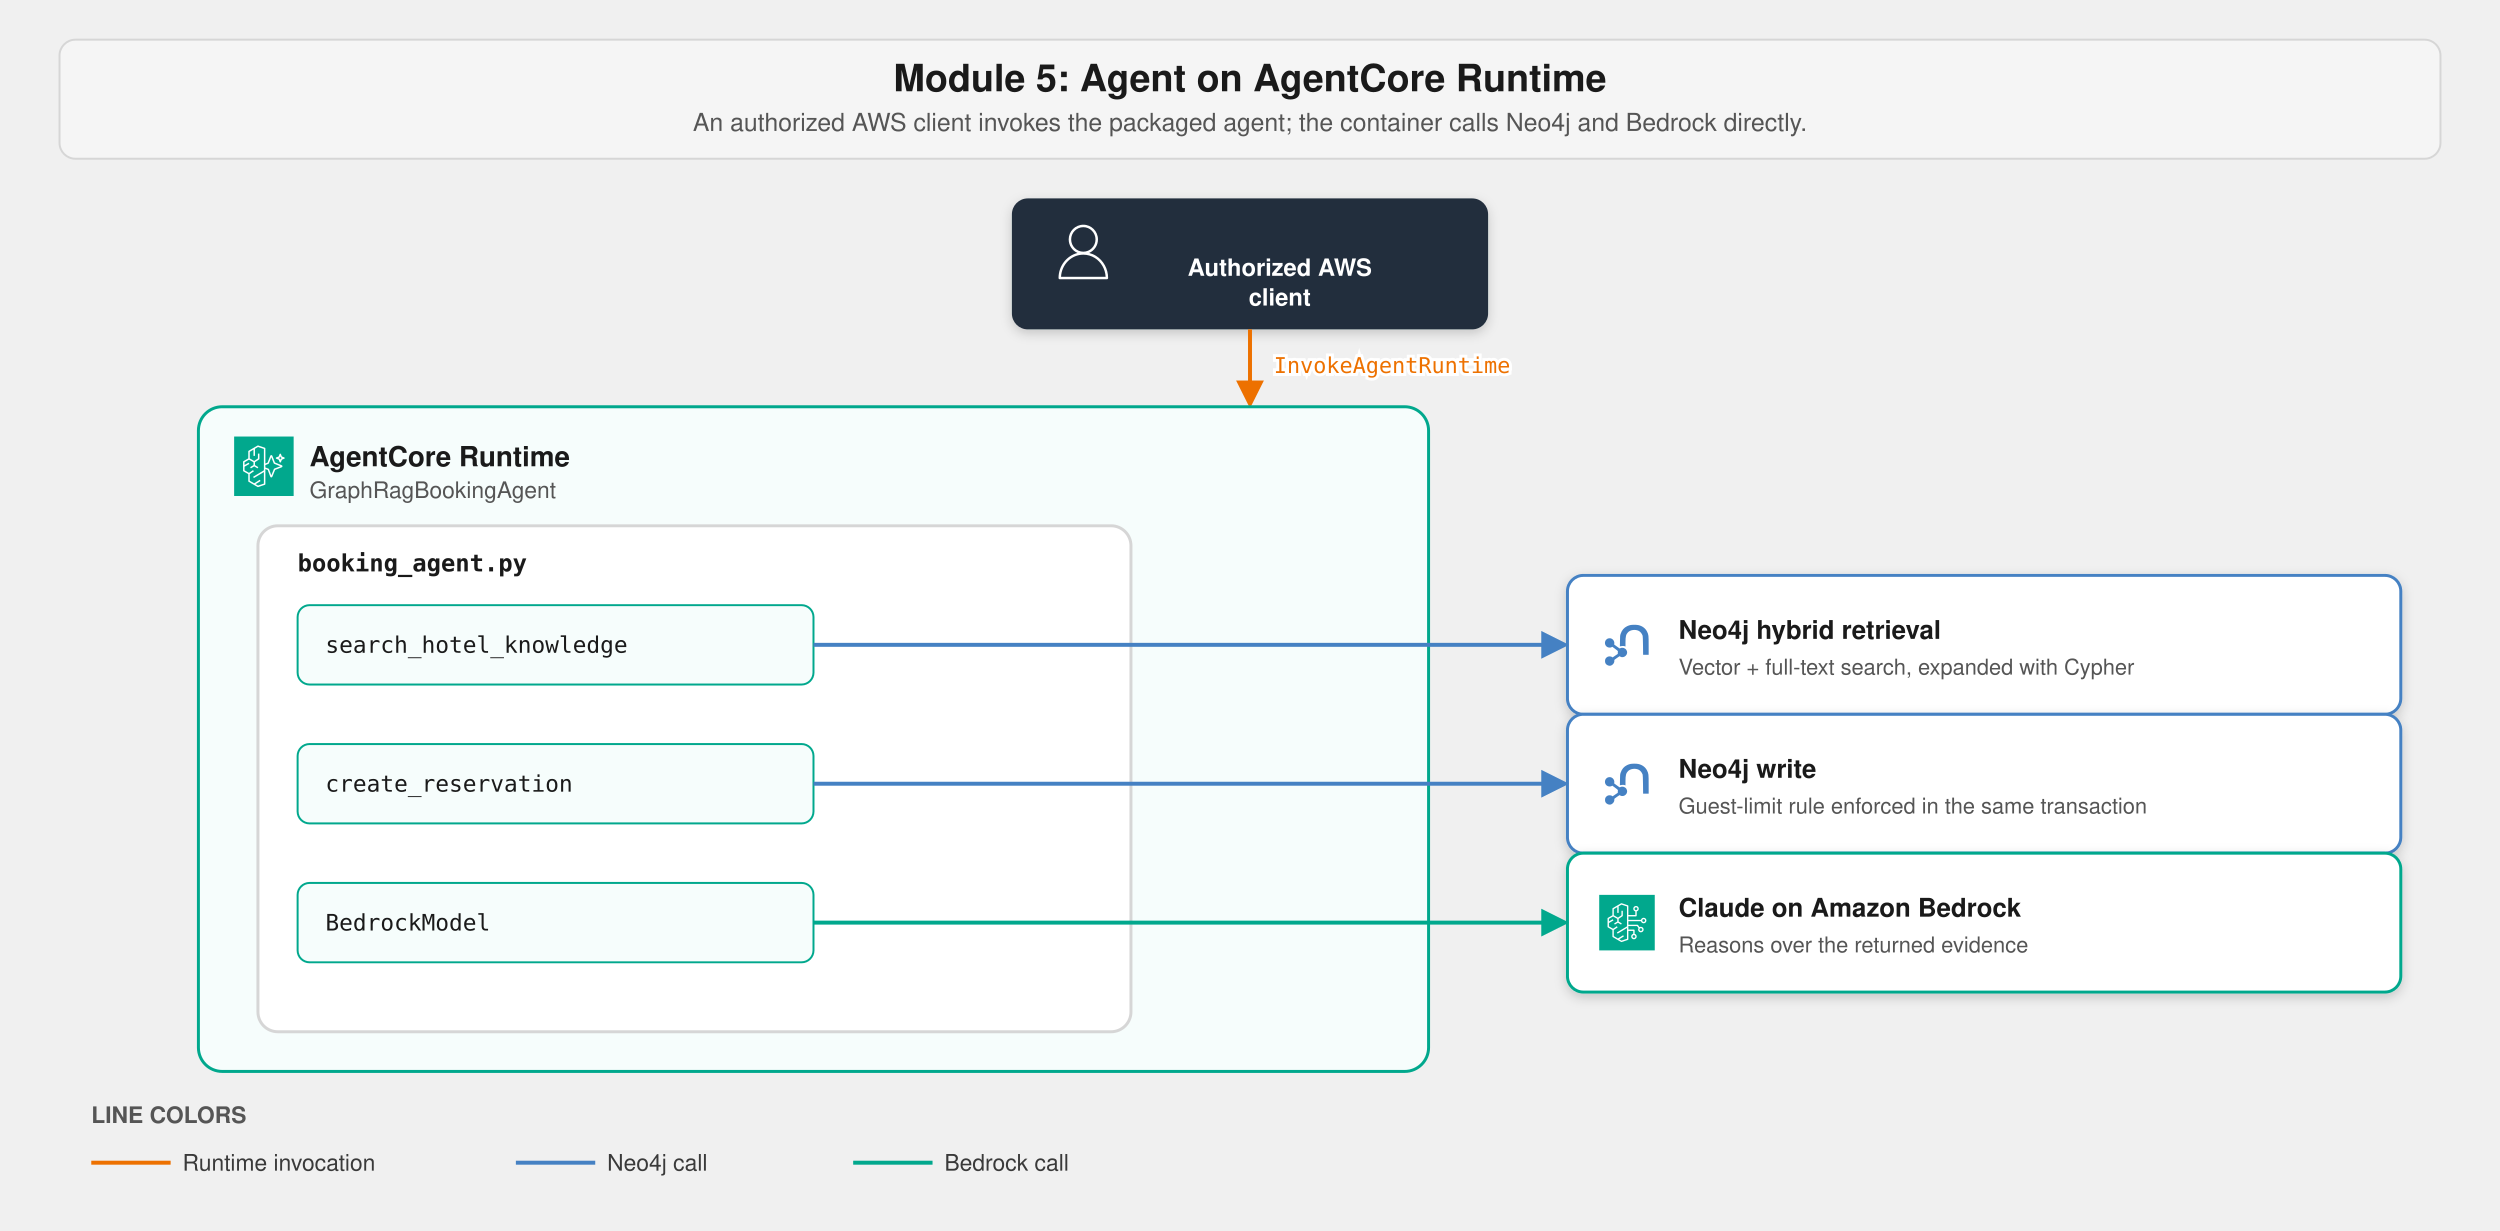
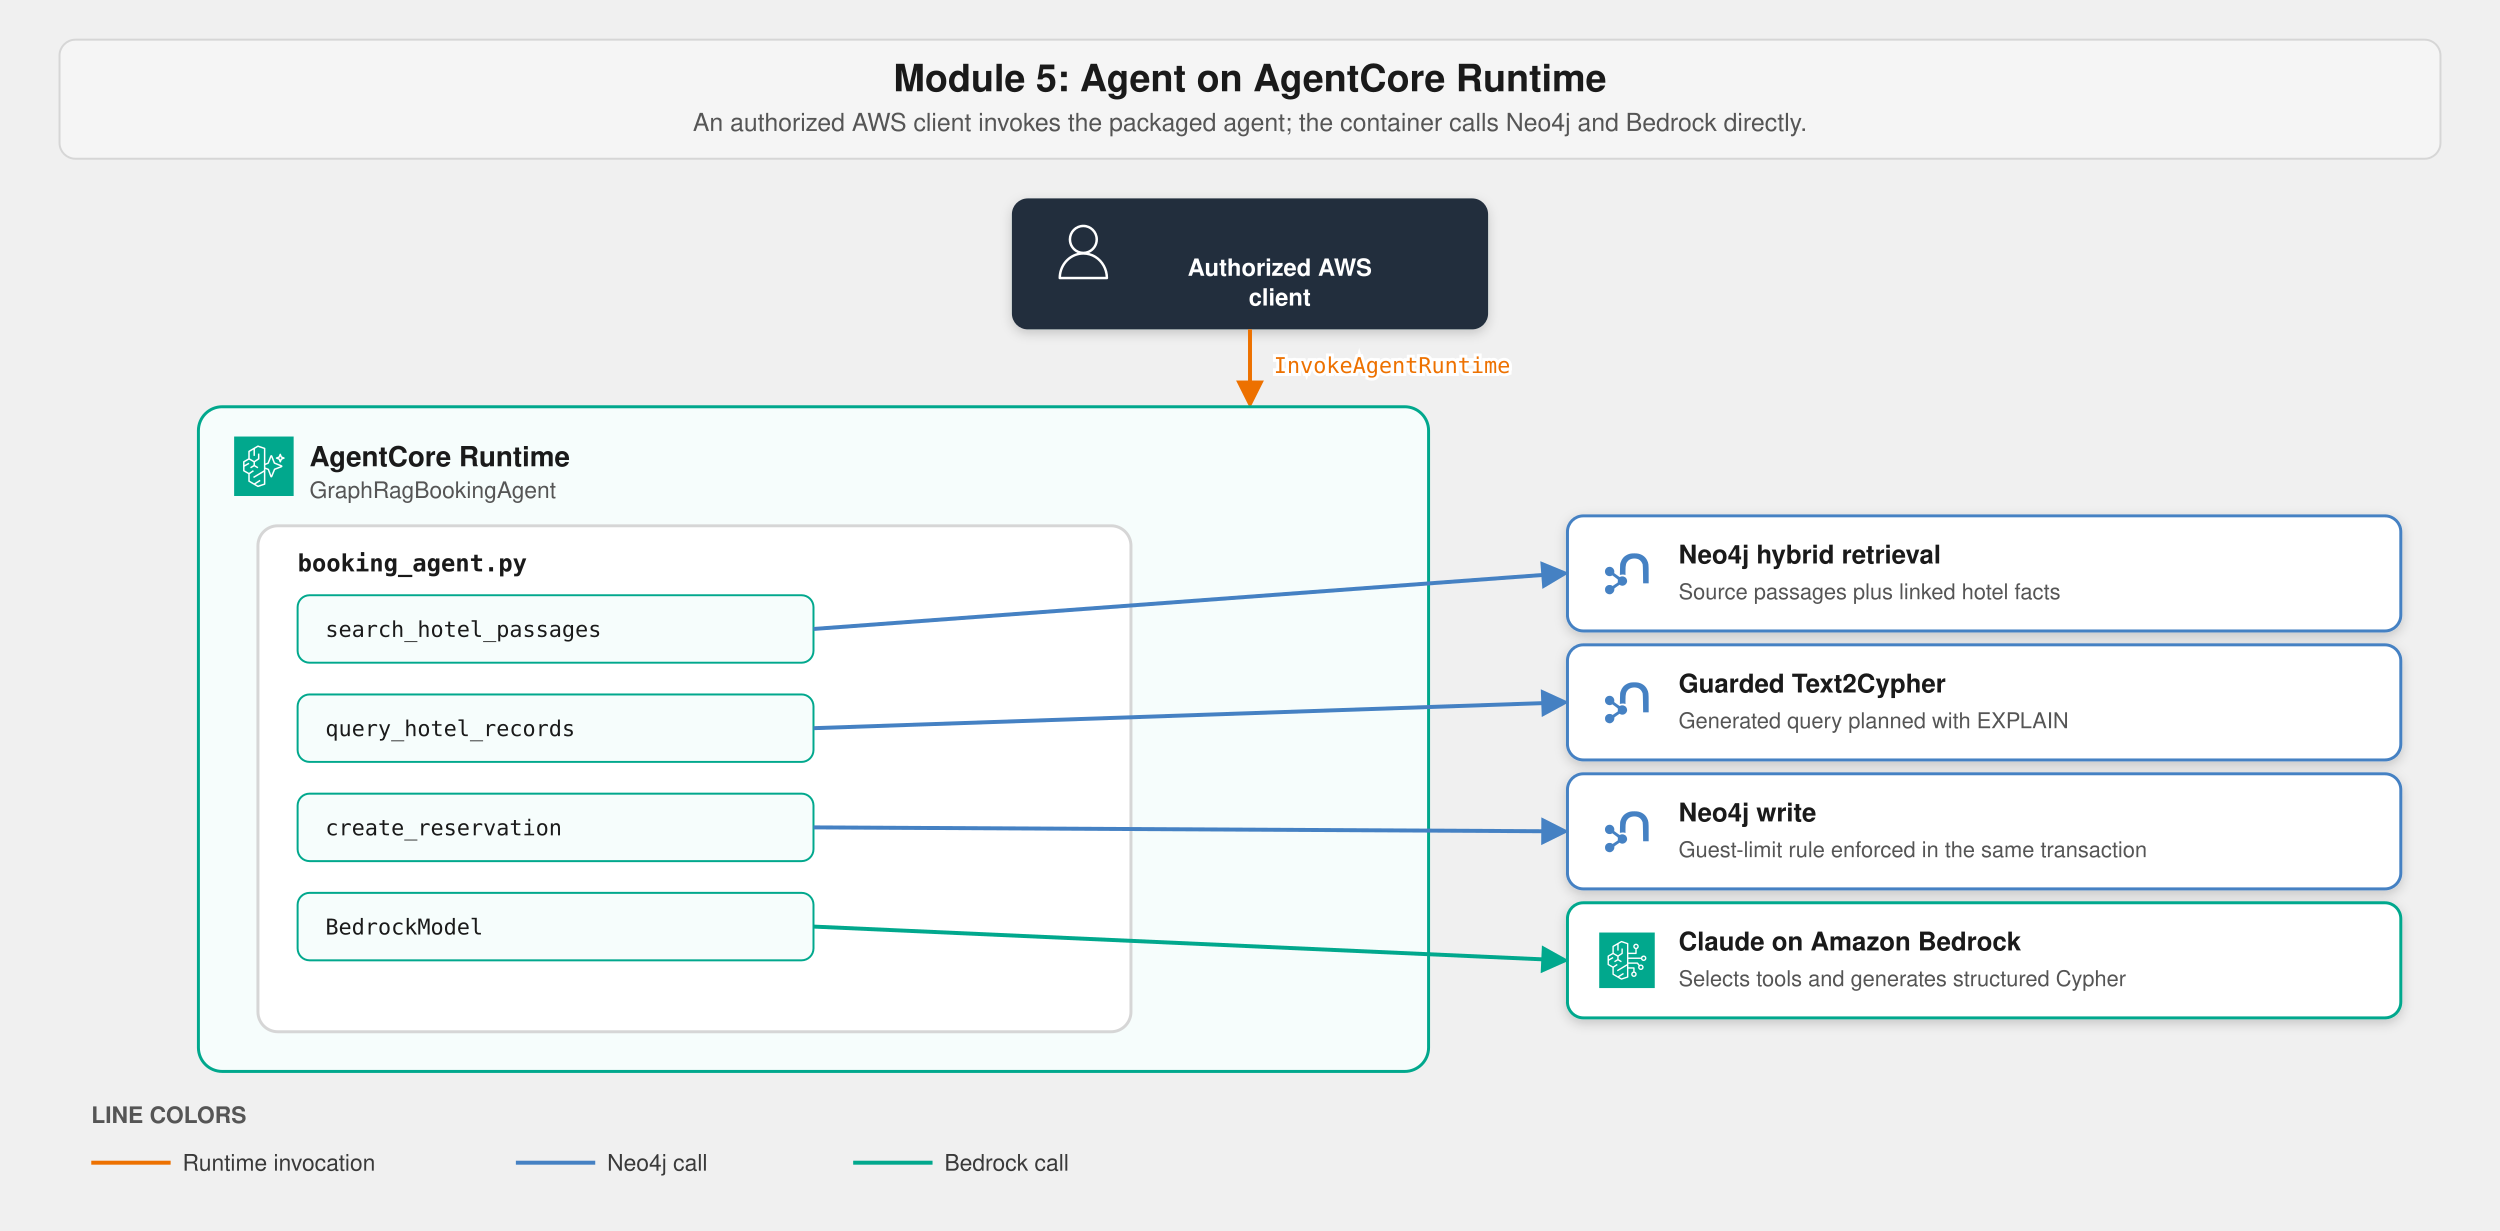
<svg xmlns="http://www.w3.org/2000/svg" viewBox="0 0 1260 620" font-family="'Helvetica Neue', Helvetica, Arial, sans-serif">
  <defs>
    <filter id="sh5" x="-20%" y="-20%" width="140%" height="140%">
      <feDropShadow dx="0" dy="2" stdDeviation="3" flood-color="#1a1a1a" flood-opacity="0.18" />
    </filter>
    <marker id="arrowOrange5" viewBox="0 0 10 10" refX="8" refY="5" markerWidth="7" markerHeight="7" orient="auto-start-reverse">
      <path d="M0,0 L10,5 L0,10 z" fill="#ED7100" />
    </marker>
    <marker id="arrowSteel5" viewBox="0 0 10 10" refX="8" refY="5" markerWidth="7" markerHeight="7" orient="auto-start-reverse">
      <path d="M0,0 L10,5 L0,10 z" fill="#4581C3" />
    </marker>
    <marker id="arrowTeal5" viewBox="0 0 10 10" refX="8" refY="5" markerWidth="7" markerHeight="7" orient="auto-start-reverse">
      <path d="M0,0 L10,5 L0,10 z" fill="#01A88D" />
    </marker>
    <symbol id="icon-agentcore5" viewBox="0 0 80 80">
      <rect width="80" height="80" fill="#01A88D" />
      <path d="M67.372 28.073L64.178 26.792L62.933 23.634C62.781 23.252 62.412 23.001 62.002 23.001C61.591 23.001 61.222 23.253 61.071 23.636L59.814 26.838L56.638 28.071C56.253 28.22 55.999 28.592 56 29.005C56.001 29.419 56.257 29.79 56.643 29.937L59.89 31.178L61.062 34.348C61.205 34.735 61.572 34.995 61.985 35.001H62C62.407 35.001 62.774 34.754 62.928 34.375L64.231 31.142L67.36 29.934C67.743 29.786 67.997 29.418 68 29.007C68.003 28.597 67.754 28.226 67.372 28.073ZM63.106 29.432C62.849 29.532 62.643 29.734 62.539 29.991L62.04 31.227L61.607 30.058C61.508 29.788 61.296 29.574 61.027 29.471L59.782 28.996L60.947 28.543C61.207 28.442 61.414 28.237 61.516 27.977L62.004 26.732L62.435 27.822C62.523 28.142 62.767 28.398 63.079 28.506L64.269 28.983L63.106 29.432ZM64.053 38.6L54.914 34.934L51.351 25.902C51.123 25.325 50.575 24.953 49.955 24.953C49.335 24.954 48.786 25.327 48.56 25.905L44.958 35.083L42 36.23V16C42 15.569 41.725 15.188 41.316 15.051L32.316 12.051C32.042 11.961 31.744 11.991 31.496 12.136L19.496 19.136C19.189 19.315 19 19.645 19 20V29.42L12.504 33.132C12.192 33.309 12 33.641 12 34V46C12 46.359 12.192 46.69 12.504 46.868L19 50.58V60C19 60.355 19.189 60.684 19.496 60.864L31.496 67.864C31.65 67.954 31.825 68 32 68C32.106 68 32.213 67.983 32.316 67.949L41.316 64.949C41.725 64.812 42 64.431 42 64V43.738L45.2 44.961L48.561 54.046C48.777 54.632 49.32 55.017 49.945 55.026H49.969C50.584 55.026 51.128 54.66 51.359 54.087L55.089 44.845L64.035 41.392C64.614 41.168 64.991 40.623 64.995 40.001C64.999 39.381 64.629 38.831 64.053 38.6ZM32.113 65.908L28.865 64.014L35.53 59.848L34.47 58.152L26.913 62.875L21 59.426V50.535L26.555 46.832L25.445 45.168L19.959 48.825L14 45.42V40.58L20.496 36.868L19.504 35.132L14 38.277V34.58L20 31.152L26 34.58V38.434L21.485 41.142L22.515 42.857L27 40.166L31.485 42.857L32.515 41.142L28 38.434V34.535L33.555 30.832C33.833 30.646 34 30.334 34 30V23H32V29.465L26.959 32.825L21 29.42V20.574L26 17.658V26H28V16.491L32.113 14.092L40 16.721V45.434L25.485 54.143L26.515 55.857L40 47.766V63.279L32.113 65.908ZM53.964 43.135C53.706 43.235 53.501 43.438 53.397 43.694L49.988 52.14L46.918 43.842C46.818 43.572 46.606 43.358 46.338 43.255L42 41.597V38.375L46.09 36.788C46.351 36.687 46.558 36.481 46.659 36.221L49.957 27.818L53.14 35.886C53.209 36.252 53.486 36.548 53.84 36.659L62.129 39.983L53.964 43.135Z" fill="white" />
    </symbol>
    <symbol id="icon-bedrock5" viewBox="0 0 80 80">
      <rect x="0" y="0" width="80" height="80" fill="#01A88D" />
      <g transform="translate(12,12)" fill="#FFFFFF">
        <path d="M52,27 C50.897,27 50,26.103 50,25 C50,23.897 50.897,23 52,23 C53.103,23 54,23.897 54,25 C54,26.103 53.103,27 52,27 L52,27 Z M20.113,53.908 L16.865,52.014 L23.53,47.848 L22.47,46.152 L14.913,50.875 L9,47.426 L9,38.535 L14.555,34.832 L13.445,33.168 L7.959,36.825 L2,33.42 L2,28.58 L8.496,24.868 L7.504,23.132 L2,26.277 L2,22.58 L8,19.152 L14,22.58 L14,26.434 L9.485,29.143 L10.515,30.857 L15,28.166 L19.485,30.857 L20.515,29.143 L16,26.434 L16,22.535 L21.555,18.832 C21.833,18.646 22,18.334 22,18 L22,11 L20,11 L20,17.465 L14.959,20.825 L9,17.42 L9,8.574 L14,5.658 L14,14 L16,14 L16,4.491 L20.113,2.092 L28,4.721 L28,33.434 L13.485,42.143 L14.515,43.857 L28,35.766 L28,51.279 L20.113,53.908 Z M50,38 C50,39.103 49.103,40 48,40 C46.897,40 46,39.103 46,38 C46,36.897 46.897,36 48,36 C49.103,36 50,36.897 50,38 L50,38 Z M40,48 C40,49.103 39.103,50 38,50 C36.897,50 36,49.103 36,48 C36,46.897 36.897,46 38,46 C39.103,46 40,46.897 40,48 L40,48 Z M39,8 C39,6.897 39.897,6 41,6 C42.103,6 43,6.897 43,8 C43,9.103 42.103,10 41,10 C39.897,10 39,9.103 39,8 L39,8 Z M52,21 C50.141,21 48.589,22.28 48.142,24 L30,24 L30,19 L41,19 C41.553,19 42,18.552 42,18 L42,11.858 C43.72,11.411 45,9.858 45,8 C45,5.794 43.206,4 41,4 C38.794,4 37,5.794 37,8 C37,9.858 38.28,11.411 40,11.858 L40,17 L30,17 L30,4 C30,3.569 29.725,3.188 29.316,3.051 L20.316,0.051 C20.042,-0.039 19.744,-0.009 19.496,0.136 L7.496,7.136 C7.188,7.315 7,7.645 7,8 L7,17.42 L0.504,21.132 C0.192,21.31 0,21.641 0,22 L0,34 C0,34.359 0.192,34.69 0.504,34.868 L7,38.58 L7,48 C7,48.355 7.188,48.685 7.496,48.864 L19.496,55.864 C19.65,55.954 19.825,56 20,56 C20.106,56 20.213,55.983 20.316,55.949 L29.316,52.949 C29.725,52.812 30,52.431 30,52 L30,40 L37,40 L37,44.142 C35.28,44.589 34,46.142 34,48 C34,50.206 35.794,52 38,52 C40.206,52 42,50.206 42,48 C42,46.142 40.72,44.589 39,44.142 L39,39 C39,38.448 38.553,38 38,38 L30,38 L30,33 L42.5,33 L44.638,35.85 C44.239,36.472 44,37.207 44,38 C44,40.206 45.794,42 48,42 C50.206,42 52,40.206 52,38 C52,35.794 50.206,34 48,34 C47.316,34 46.682,34.188 46.119,34.492 L43.8,31.4 C43.611,31.148 43.314,31 43,31 L30,31 L30,26 L48.142,26 C48.589,27.72 50.141,29 52,29 C54.206,29 56,27.206 56,25 C56,22.794 54.206,21 52,21 L52,21 Z" />
      </g>
    </symbol>
    <symbol id="icon-user5" viewBox="0 0 48 48">
      <path d="M6.025,44 C6.524,34.085 14.395,26.178 24,26.178 C27.248,26.178 30.43,27.092 33.205,28.822 C38.354,32.033 41.653,37.783 41.974,44 L6.025,44 Z M14.192,13.878 C14.192,8.432 18.592,4 24.001,4 C29.408,4 33.807,8.432 33.807,13.878 C33.807,19.325 29.408,23.757 24.001,23.757 C18.592,23.757 14.192,19.325 14.192,13.878 L14.192,13.878 Z M34.263,27.125 C32.53,26.044 30.65,25.26 28.698,24.771 C32.877,22.939 35.807,18.749 35.807,13.878 C35.807,7.329 30.51,2 24.001,2 C17.489,2 12.192,7.329 12.192,13.878 C12.192,18.755 15.13,22.95 19.317,24.778 C10.545,26.981 4,35.2 4,45 C4,45.552 4.447,46 5,46 L43,46 C43.552,46 44,45.552 44,45 C44,37.719 40.269,30.87 34.263,27.125 L34.263,27.125 Z" />
    </symbol>
    <symbol id="icon-neo4j5" viewBox="0 0 260 260">
      <path d="M145 37.6c-3.5.7-10.1 3.1-14.5 5.2-14.7 7.1-24.6 18.7-30.2 35.7-2.6 7.6-2.7 9.1-3.1 33.4l-.4 25.4 2.4-.7c5.3-1.6 15.3-1.8 19.6-.3l4.2 1.5v-19.7c0-27.7 2.6-37.7 12.1-47.2 11.2-11.2 33.7-14.1 49.5-6.4 8 3.9 15 12.5 18.7 23 .7 1.9 1.3 19.2 1.7 46l.5 43h26l-.1-43c0-48.5-.2-50.2-7.4-65.2-7.6-15.6-22.2-26.6-40.7-30.7-8.9-2-29.2-2-38.3 0z" />
      <path d="M41.5 100.1c-1.6.4-4.7 2.3-6.9 4.1-9.9 8.1-10.3 24.1-.9 33 6.1 5.8 16.9 7.6 24.1 3.9l3.7-1.9 13.2 9.7c8.2 5.9 13.1 10.1 12.8 10.9-.3.8-.5 3.9-.5 7l-.1 5.7-12.1 8.2-12.1 8.2-3.1-2.2c-4.4-3.2-14.9-3.6-20.2-.9-8.7 4.5-12.8 11.5-12.2 21.3.5 8.9 3.9 14.2 11.7 18.2 9.3 4.7 17.9 3.2 25.2-4.2 4.9-5.1 7.3-11.3 6.7-17.4-.3-3.5-.2-3.6 12.1-12.1l12.3-8.4 3.1 1.9c8.1 4.8 18.5 3.2 25.8-4.1 7.9-7.9 8.9-18.4 2.6-27.7-5.8-8.6-17.9-12.1-27-7.8-2 .9-4 1.5-4.5 1.3-.4-.1-6.3-4.3-13-9.3l-12.2-9 .6-4.6c1.7-12.7-9.2-25.1-21.8-24.8-2.4 0-5.6.5-7.3 1z" />
    </symbol>
  </defs>
  <rect x="30" y="20" width="1200" height="60" rx="8" fill="#F5F5F5" stroke="#D6D6D6" />
  <text x="630" y="46" text-anchor="middle" font-size="19" font-weight="700" fill="#1A1A1A">Module 5: Agent on AgentCore Runtime</text>
  <text x="630" y="66" text-anchor="middle" font-size="12.5" fill="#555555">An authorized AWS client invokes the packaged agent; the container calls Neo4j and Bedrock directly.</text>
  <rect x="510" y="100" width="240" height="66" rx="8" fill="#232F3E" filter="url(#sh5)" />
  <use href="#icon-user5" x="531" y="112" width="30" height="30" fill="#FFFFFF" />
  <text x="645" y="139" text-anchor="middle" font-size="12" font-weight="700" fill="#FFFFFF">Authorized AWS</text>
  <text x="645" y="154" text-anchor="middle" font-size="12" font-weight="700" fill="#FFFFFF">client</text>
  <line x1="630" y1="166" x2="630" y2="203" stroke="#ED7100" stroke-width="2" marker-end="url(#arrowOrange5)" />
  <text x="642" y="188" font-size="11" fill="#ED7100" font-family="'SFMono-Regular', Consolas, monospace" stroke="#FFFFFF" stroke-width="3" paint-order="stroke">InvokeAgentRuntime</text>
  <rect x="100" y="205" width="620" height="335" rx="12" fill="#F6FDFC" stroke="#01A88D" stroke-width="1.5" />
  <use href="#icon-agentcore5" x="118" y="220" width="30" height="30" />
  <text x="156" y="235" font-size="14" font-weight="700" fill="#1A1A1A">AgentCore Runtime</text>
  <text x="156" y="251" font-size="11.5" fill="#555555">GraphRagBookingAgent</text>
  <rect x="130" y="265" width="440" height="255" rx="10" fill="#FFFFFF" stroke="#D6D6D6" stroke-width="1.5" />
  <text x="150" y="288" font-size="12" font-weight="700" fill="#1A1A1A" font-family="'SFMono-Regular', Consolas, monospace">booking_agent.py</text>
-   <rect x="150" y="305" width="260" height="40" rx="6" fill="#F6FDFC" stroke="#01A88D" />
-   <text x="164" y="329" font-size="11.5" fill="#1A1A1A" font-family="'SFMono-Regular', Consolas, monospace">search_hotel_knowledge</text>
-   <rect x="150" y="375" width="260" height="40" rx="6" fill="#F6FDFC" stroke="#01A88D" />
-   <text x="164" y="399" font-size="11.5" fill="#1A1A1A" font-family="'SFMono-Regular', Consolas, monospace">create_reservation</text>
-   <rect x="150" y="445" width="260" height="40" rx="6" fill="#F6FDFC" stroke="#01A88D" />
-   <text x="164" y="469" font-size="11.5" fill="#1A1A1A" font-family="'SFMono-Regular', Consolas, monospace">BedrockModel</text>
-   <rect x="790" y="290" width="420" height="70" rx="8" fill="#FFFFFF" stroke="#4581C3" stroke-width="1.5" filter="url(#sh5)" />
-   <use href="#icon-neo4j5" x="806" y="311" width="28" height="28" fill="#4581C3" />
-   <text x="846" y="322" font-size="13" font-weight="700" fill="#1A1A1A">Neo4j hybrid retrieval</text>
-   <text x="846" y="340" font-size="11" fill="#555555">Vector + full-text search, expanded with Cypher</text>
-   <rect x="790" y="360" width="420" height="70" rx="8" fill="#FFFFFF" stroke="#4581C3" stroke-width="1.5" filter="url(#sh5)" />
-   <use href="#icon-neo4j5" x="806" y="381" width="28" height="28" fill="#4581C3" />
-   <text x="846" y="392" font-size="13" font-weight="700" fill="#1A1A1A">Neo4j write</text>
-   <text x="846" y="410" font-size="11" fill="#555555">Guest-limit rule enforced in the same transaction</text>
-   <rect x="790" y="430" width="420" height="70" rx="8" fill="#FFFFFF" stroke="#01A88D" stroke-width="1.5" filter="url(#sh5)" />
-   <use href="#icon-bedrock5" x="806" y="451" width="28" height="28" />
-   <text x="846" y="462" font-size="13" font-weight="700" fill="#1A1A1A">Claude on Amazon Bedrock</text>
-   <text x="846" y="480" font-size="11" fill="#555555">Reasons over the returned evidence</text>
-   <line x1="410" y1="325" x2="788" y2="325" stroke="#4581C3" stroke-width="2" marker-end="url(#arrowSteel5)" />
-   <line x1="410" y1="395" x2="788" y2="395" stroke="#4581C3" stroke-width="2" marker-end="url(#arrowSteel5)" />
-   <line x1="410" y1="465" x2="788" y2="465" stroke="#01A88D" stroke-width="2" marker-end="url(#arrowTeal5)" />
+   <rect x="150" y="300" width="260" height="34" rx="6" fill="#F6FDFC" stroke="#01A88D" />
+   <text x="164" y="321" font-size="11" fill="#1A1A1A" font-family="'SFMono-Regular', Consolas, monospace">search_hotel_passages</text>
+   <rect x="150" y="350" width="260" height="34" rx="6" fill="#F6FDFC" stroke="#01A88D" />
+   <text x="164" y="371" font-size="11" fill="#1A1A1A" font-family="'SFMono-Regular', Consolas, monospace">query_hotel_records</text>
+   <rect x="150" y="400" width="260" height="34" rx="6" fill="#F6FDFC" stroke="#01A88D" />
+   <text x="164" y="421" font-size="11" fill="#1A1A1A" font-family="'SFMono-Regular', Consolas, monospace">create_reservation</text>
+   <rect x="150" y="450" width="260" height="34" rx="6" fill="#F6FDFC" stroke="#01A88D" />
+   <text x="164" y="471" font-size="11" fill="#1A1A1A" font-family="'SFMono-Regular', Consolas, monospace">BedrockModel</text>
+   <rect x="790" y="260" width="420" height="58" rx="8" fill="#FFFFFF" stroke="#4581C3" stroke-width="1.5" filter="url(#sh5)" />
+   <use href="#icon-neo4j5" x="806" y="275" width="28" height="28" fill="#4581C3" />
+   <text x="846" y="284" font-size="13" font-weight="700" fill="#1A1A1A">Neo4j hybrid retrieval</text>
+   <text x="846" y="302" font-size="11" fill="#555555">Source passages plus linked hotel facts</text>
+   <rect x="790" y="325" width="420" height="58" rx="8" fill="#FFFFFF" stroke="#4581C3" stroke-width="1.5" filter="url(#sh5)" />
+   <use href="#icon-neo4j5" x="806" y="340" width="28" height="28" fill="#4581C3" />
+   <text x="846" y="349" font-size="13" font-weight="700" fill="#1A1A1A">Guarded Text2Cypher</text>
+   <text x="846" y="367" font-size="11" fill="#555555">Generated query planned with EXPLAIN</text>
+   <rect x="790" y="390" width="420" height="58" rx="8" fill="#FFFFFF" stroke="#4581C3" stroke-width="1.5" filter="url(#sh5)" />
+   <use href="#icon-neo4j5" x="806" y="405" width="28" height="28" fill="#4581C3" />
+   <text x="846" y="414" font-size="13" font-weight="700" fill="#1A1A1A">Neo4j write</text>
+   <text x="846" y="432" font-size="11" fill="#555555">Guest-limit rule enforced in the same transaction</text>
+   <rect x="790" y="455" width="420" height="58" rx="8" fill="#FFFFFF" stroke="#01A88D" stroke-width="1.5" filter="url(#sh5)" />
+   <use href="#icon-bedrock5" x="806" y="470" width="28" height="28" />
+   <text x="846" y="479" font-size="13" font-weight="700" fill="#1A1A1A">Claude on Amazon Bedrock</text>
+   <text x="846" y="497" font-size="11" fill="#555555">Selects tools and generates structured Cypher</text>
+   <line x1="410" y1="317" x2="788" y2="289" stroke="#4581C3" stroke-width="2" marker-end="url(#arrowSteel5)" />
+   <line x1="410" y1="367" x2="788" y2="354" stroke="#4581C3" stroke-width="2" marker-end="url(#arrowSteel5)" />
+   <line x1="410" y1="417" x2="788" y2="419" stroke="#4581C3" stroke-width="2" marker-end="url(#arrowSteel5)" />
+   <line x1="410" y1="467" x2="788" y2="484" stroke="#01A88D" stroke-width="2" marker-end="url(#arrowTeal5)" />
  <text x="46" y="566" font-size="11.5" font-weight="700" fill="#555555">LINE COLORS</text>
  <line x1="46" y1="586" x2="86" y2="586" stroke="#ED7100" stroke-width="2" />
  <text x="92" y="590" font-size="11.5" fill="#3A3A3A">Runtime invocation</text>
  <line x1="260" y1="586" x2="300" y2="586" stroke="#4581C3" stroke-width="2" />
  <text x="306" y="590" font-size="11.5" fill="#3A3A3A">Neo4j call</text>
  <line x1="430" y1="586" x2="470" y2="586" stroke="#01A88D" stroke-width="2" />
  <text x="476" y="590" font-size="11.5" fill="#3A3A3A">Bedrock call</text>
</svg>
